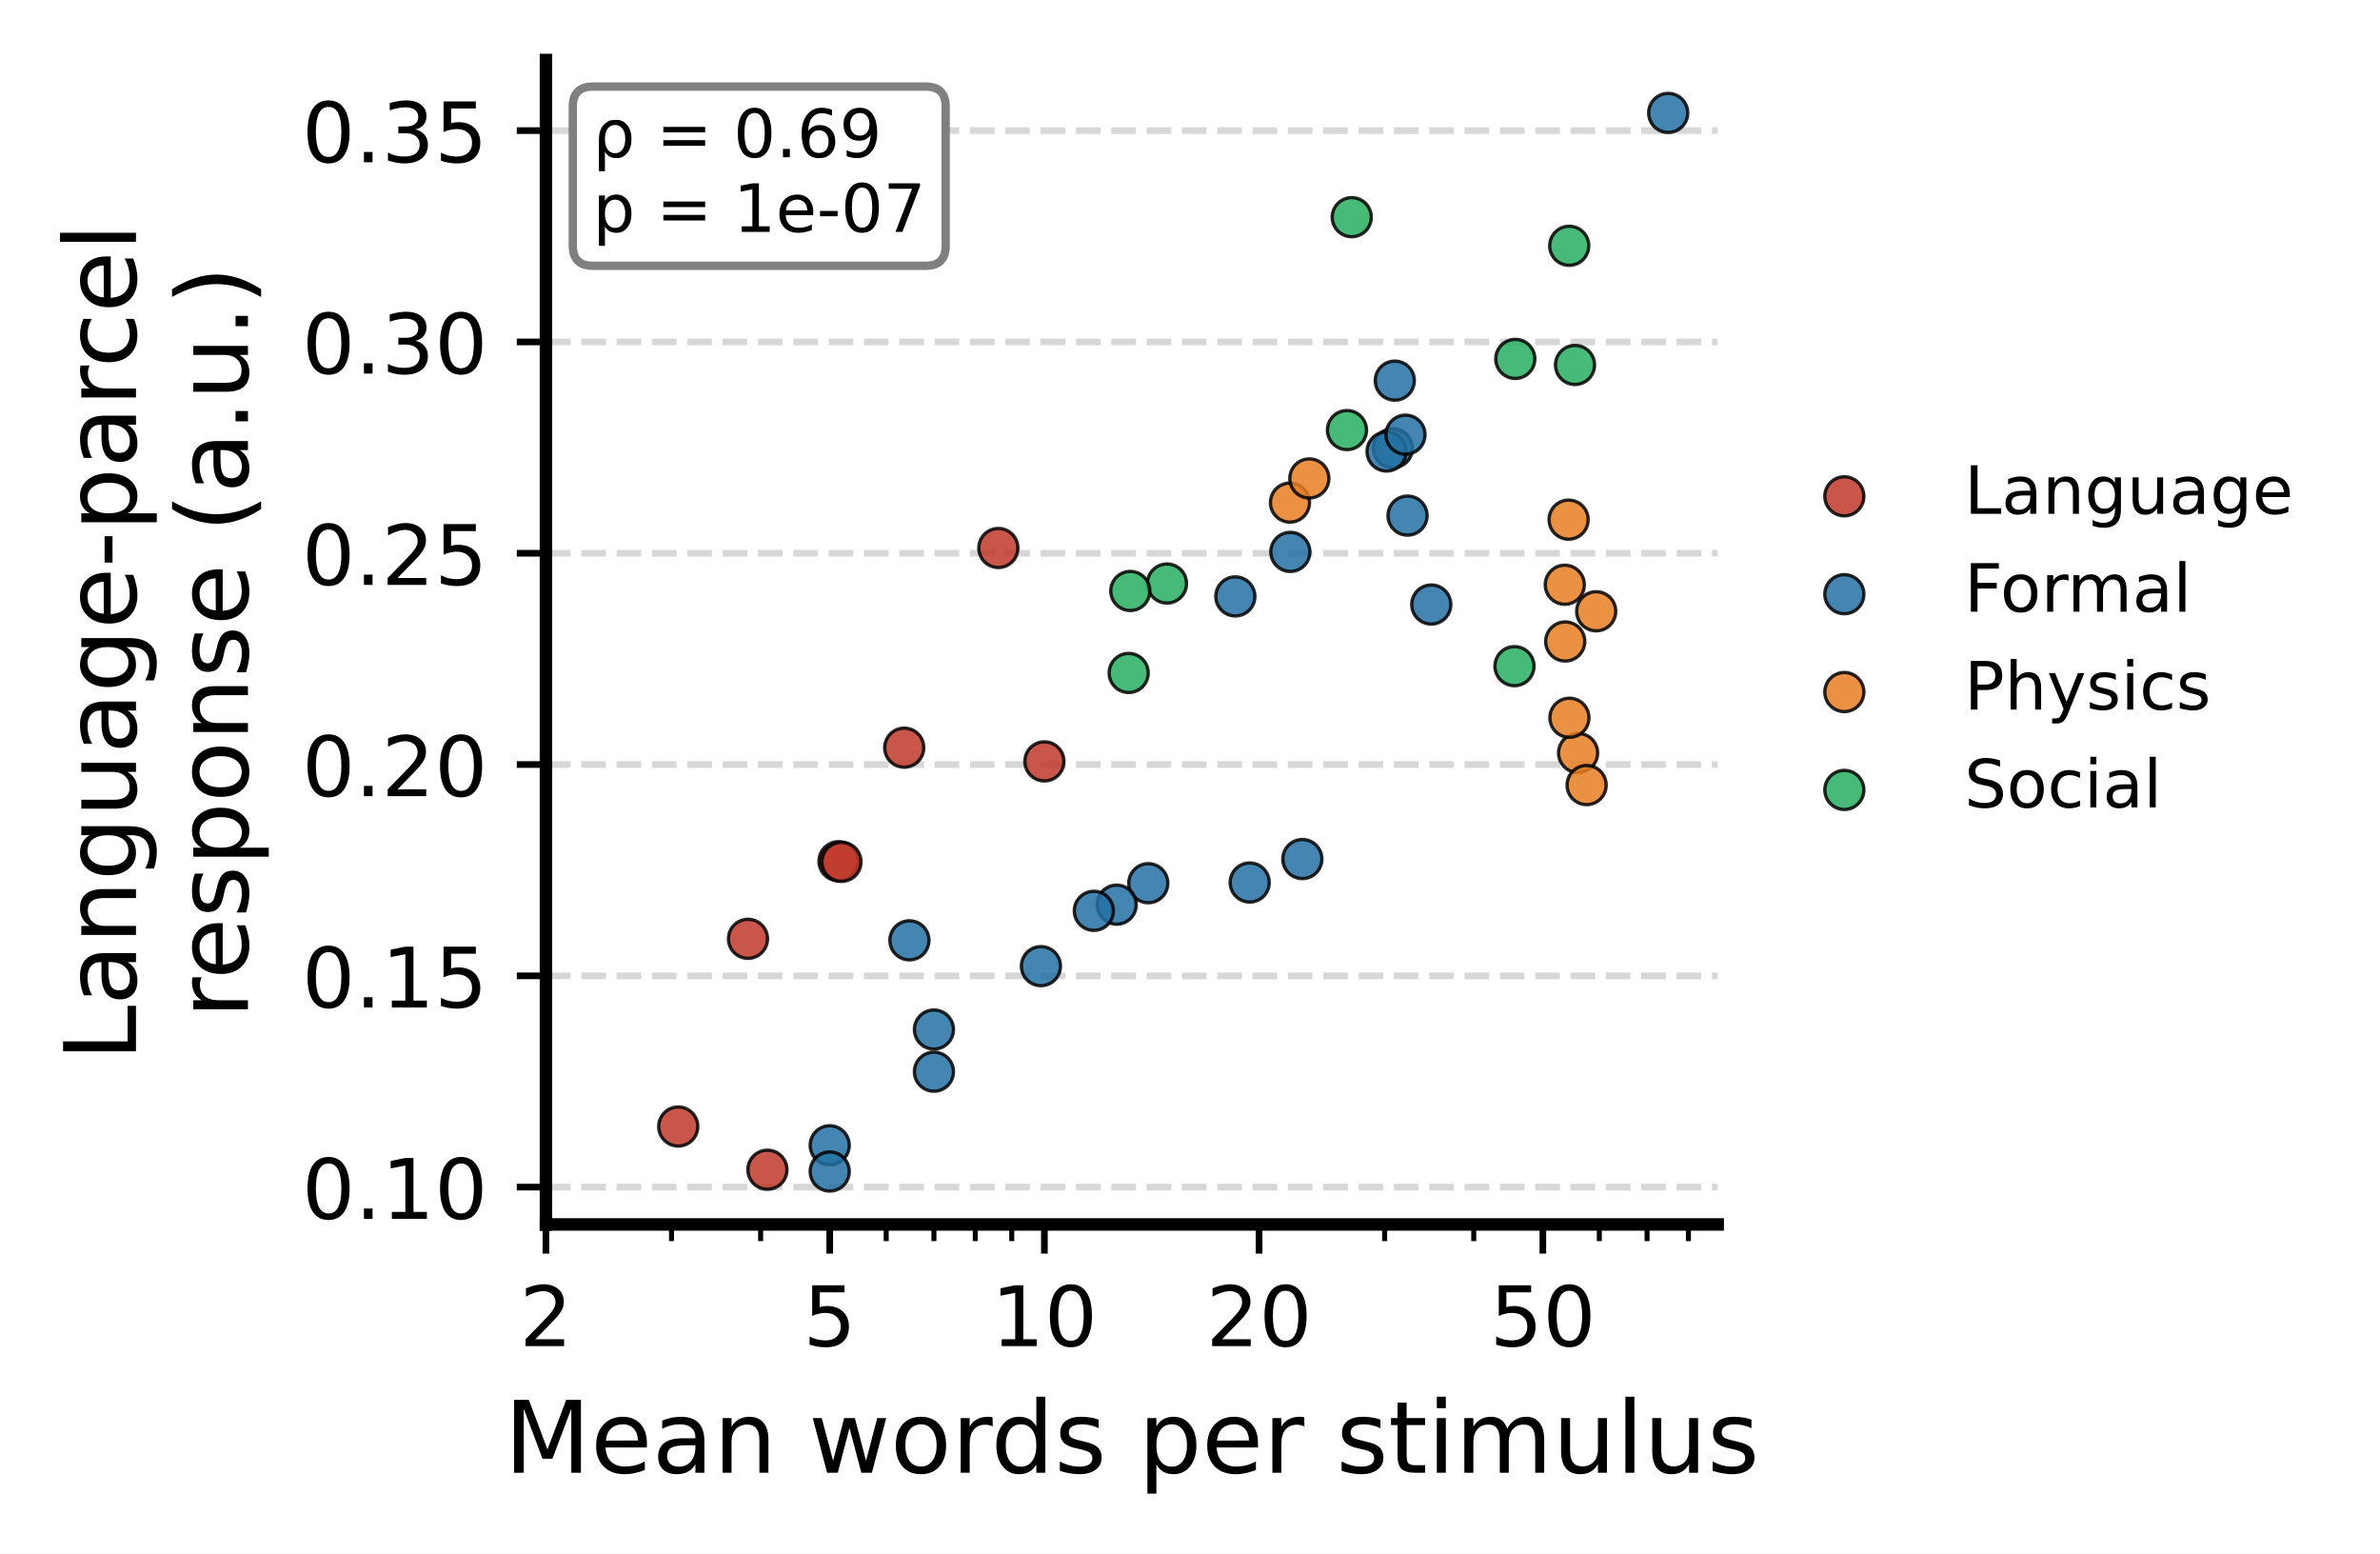
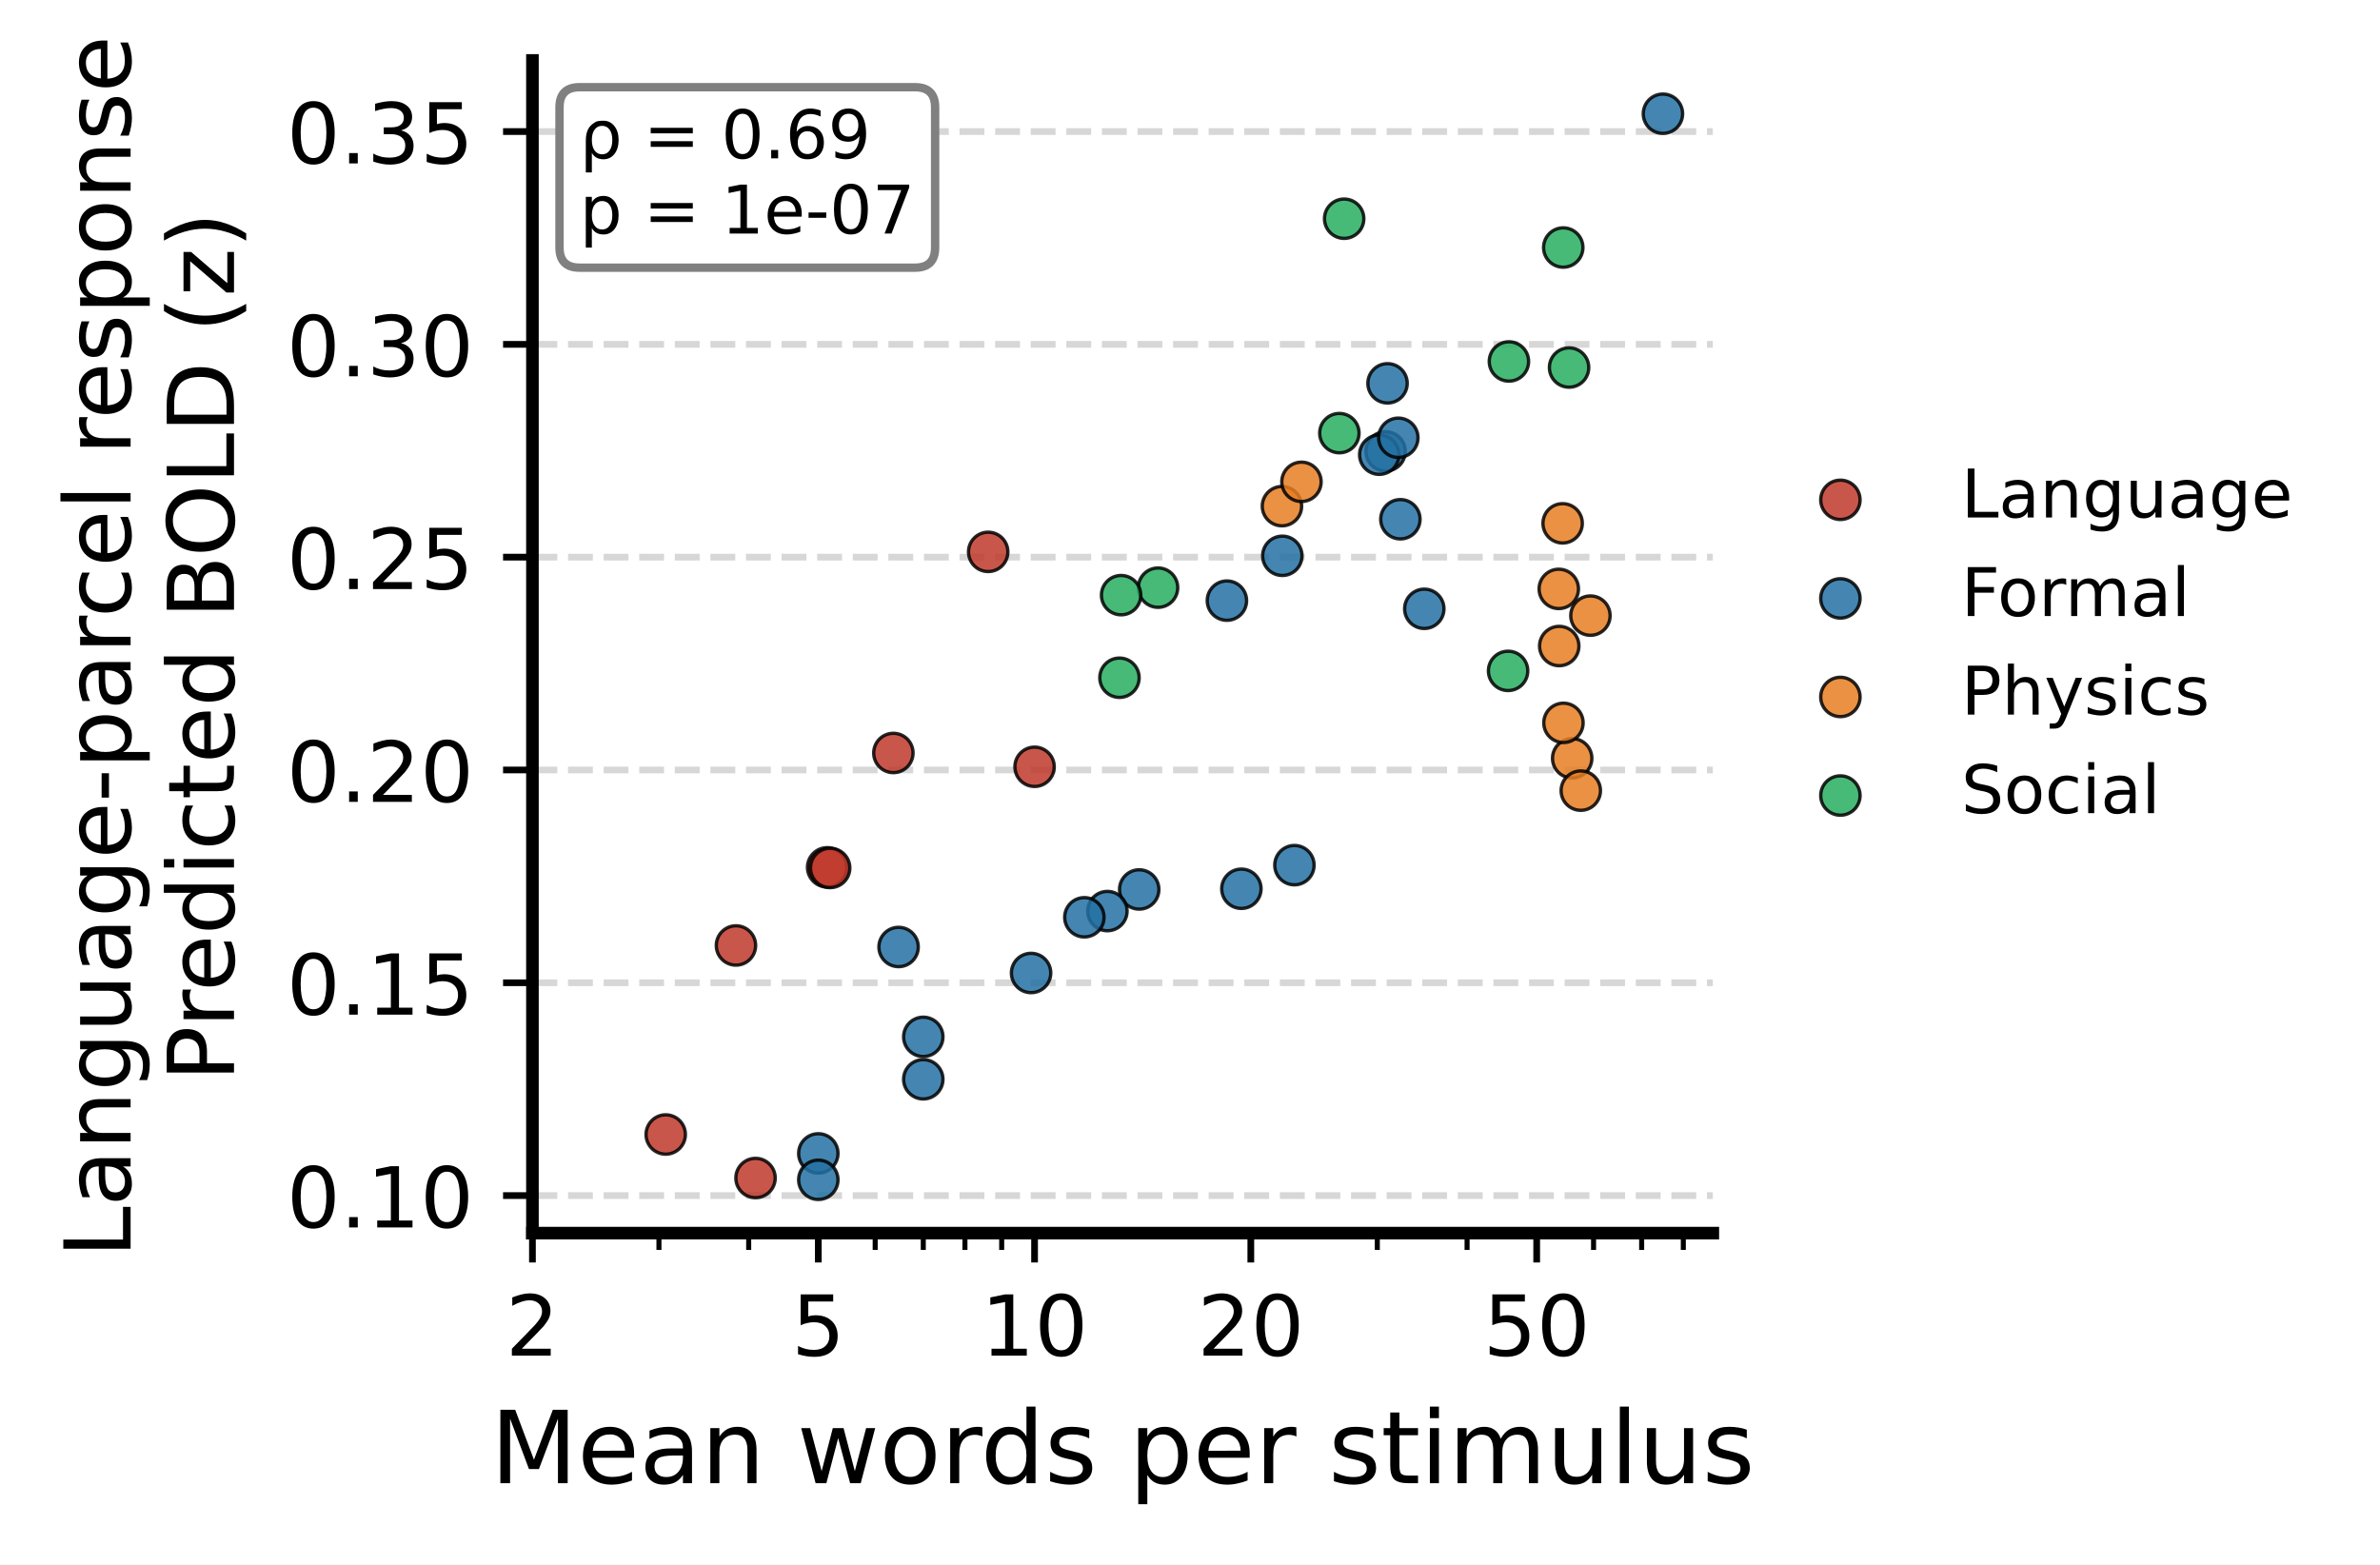
- <svg xmlns="http://www.w3.org/2000/svg" xmlns:xlink="http://www.w3.org/1999/xlink" width="285.615pt" height="186.401pt" viewBox="0 0 285.615 186.401" version="1.1">
+ <svg xmlns="http://www.w3.org/2000/svg" xmlns:xlink="http://www.w3.org/1999/xlink" width="283.528pt" height="186.401pt" viewBox="0 0 283.528 186.401" version="1.1">
  <defs>
    <style type="text/css">*{stroke-linejoin: round; stroke-linecap: butt}</style>
  </defs>
  <g id="figure_1">
    <g id="patch_1">
-       <path d="M 0 186.401  L 285.615 186.401  L 285.615 -0  L 0 -0  z " style="fill: #ffffff" />
+       <path d="M 0 186.401  L 283.528 186.401  L 283.528 -0  L 0 -0  z " style="fill: #ffffff" />
    </g>
    <g id="axes_1">
      <g id="patch_2">
-         <path d="M 65.517 146.909  L 206.133 146.909  L 206.133 7.2  L 65.517 7.2  z " style="fill: #ffffff" />
+         <path d="M 63.429 146.909  L 204.045 146.909  L 204.045 7.2  L 63.429 7.2  z " style="fill: #ffffff" />
      </g>
      <g id="matplotlib.axis_1">
        <g id="xtick_1">
          <g id="line2d_1">
            <defs>
-               <path id="m43abdd63b9" d="M 0 0  L 0 3.5  " style="stroke: #000000; stroke-width: 0.8" />
+               <path id="m06fb8df96e" d="M 0 0  L 0 3.5  " style="stroke: #000000; stroke-width: 0.8" />
            </defs>
            <g>
-               <use xlink:href="#m43abdd63b9" x="65.517" y="146.909" style="stroke: #000000; stroke-width: 0.8" />
+               <use xlink:href="#m06fb8df96e" x="63.429" y="146.909" style="stroke: #000000; stroke-width: 0.8" />
            </g>
          </g>
          <g id="text_1">
-             <text style="font-size: 10px; font-family: 'DejaVu Sans'; text-anchor: middle" x="65.517" y="161.507" transform="rotate(-0 65.51675 161.5072)">2</text>
+             <text style="font-size: 10px; font-family: 'DejaVu Sans'; text-anchor: middle" x="63.429" y="161.507" transform="rotate(-0 63.42916 161.5072)">2</text>
          </g>
        </g>
        <g id="xtick_2">
          <g id="line2d_2">
            <g>
-               <use xlink:href="#m43abdd63b9" x="99.572" y="146.909" style="stroke: #000000; stroke-width: 0.8" />
+               <use xlink:href="#m06fb8df96e" x="97.485" y="146.909" style="stroke: #000000; stroke-width: 0.8" />
            </g>
          </g>
          <g id="text_2">
-             <text style="font-size: 10px; font-family: 'DejaVu Sans'; text-anchor: middle" x="99.572" y="161.507" transform="rotate(-0 99.57226 161.5072)">5</text>
+             <text style="font-size: 10px; font-family: 'DejaVu Sans'; text-anchor: middle" x="97.485" y="161.507" transform="rotate(-0 97.48467 161.5072)">5</text>
          </g>
        </g>
        <g id="xtick_3">
          <g id="line2d_3">
            <g>
-               <use xlink:href="#m43abdd63b9" x="125.334" y="146.909" style="stroke: #000000; stroke-width: 0.8" />
+               <use xlink:href="#m06fb8df96e" x="123.247" y="146.909" style="stroke: #000000; stroke-width: 0.8" />
            </g>
          </g>
          <g id="text_3">
-             <text style="font-size: 10px; font-family: 'DejaVu Sans'; text-anchor: middle" x="125.334" y="161.507" transform="rotate(-0 125.3343 161.5072)">10</text>
+             <text style="font-size: 10px; font-family: 'DejaVu Sans'; text-anchor: middle" x="123.247" y="161.507" transform="rotate(-0 123.2467 161.5072)">10</text>
          </g>
        </g>
        <g id="xtick_4">
          <g id="line2d_4">
            <g>
-               <use xlink:href="#m43abdd63b9" x="151.096" y="146.909" style="stroke: #000000; stroke-width: 0.8" />
+               <use xlink:href="#m06fb8df96e" x="149.009" y="146.909" style="stroke: #000000; stroke-width: 0.8" />
            </g>
          </g>
          <g id="text_4">
-             <text style="font-size: 10px; font-family: 'DejaVu Sans'; text-anchor: middle" x="151.096" y="161.507" transform="rotate(-0 151.0963 161.5072)">20</text>
+             <text style="font-size: 10px; font-family: 'DejaVu Sans'; text-anchor: middle" x="149.009" y="161.507" transform="rotate(-0 149.0087 161.5072)">20</text>
          </g>
        </g>
        <g id="xtick_5">
          <g id="line2d_5">
            <g>
-               <use xlink:href="#m43abdd63b9" x="185.152" y="146.909" style="stroke: #000000; stroke-width: 0.8" />
+               <use xlink:href="#m06fb8df96e" x="183.064" y="146.909" style="stroke: #000000; stroke-width: 0.8" />
            </g>
          </g>
          <g id="text_5">
-             <text style="font-size: 10px; font-family: 'DejaVu Sans'; text-anchor: middle" x="185.152" y="161.507" transform="rotate(-0 185.1518 161.5072)">50</text>
+             <text style="font-size: 10px; font-family: 'DejaVu Sans'; text-anchor: middle" x="183.064" y="161.507" transform="rotate(-0 183.0642 161.5072)">50</text>
          </g>
        </g>
        <g id="xtick_6">
          <g id="line2d_6">
            <defs>
-               <path id="m12e791566c" d="M 0 0  L 0 2  " style="stroke: #000000; stroke-width: 0.6" />
+               <path id="mc64471115c" d="M 0 0  L 0 2  " style="stroke: #000000; stroke-width: 0.6" />
            </defs>
            <g>
-               <use xlink:href="#m12e791566c" x="80.587" y="146.909" style="stroke: #000000; stroke-width: 0.6" />
+               <use xlink:href="#mc64471115c" x="78.499" y="146.909" style="stroke: #000000; stroke-width: 0.6" />
            </g>
          </g>
        </g>
        <g id="xtick_7">
          <g id="line2d_7">
            <g>
-               <use xlink:href="#m12e791566c" x="91.279" y="146.909" style="stroke: #000000; stroke-width: 0.6" />
+               <use xlink:href="#mc64471115c" x="89.191" y="146.909" style="stroke: #000000; stroke-width: 0.6" />
            </g>
          </g>
        </g>
        <g id="xtick_8">
          <g id="line2d_8">
            <g>
-               <use xlink:href="#m12e791566c" x="106.349" y="146.909" style="stroke: #000000; stroke-width: 0.6" />
+               <use xlink:href="#mc64471115c" x="104.261" y="146.909" style="stroke: #000000; stroke-width: 0.6" />
            </g>
          </g>
        </g>
        <g id="xtick_9">
          <g id="line2d_9">
            <g>
-               <use xlink:href="#m12e791566c" x="112.078" y="146.909" style="stroke: #000000; stroke-width: 0.6" />
+               <use xlink:href="#mc64471115c" x="109.99" y="146.909" style="stroke: #000000; stroke-width: 0.6" />
            </g>
          </g>
        </g>
        <g id="xtick_10">
          <g id="line2d_10">
            <g>
-               <use xlink:href="#m12e791566c" x="117.041" y="146.909" style="stroke: #000000; stroke-width: 0.6" />
+               <use xlink:href="#mc64471115c" x="114.953" y="146.909" style="stroke: #000000; stroke-width: 0.6" />
            </g>
          </g>
        </g>
        <g id="xtick_11">
          <g id="line2d_11">
            <g>
-               <use xlink:href="#m12e791566c" x="121.418" y="146.909" style="stroke: #000000; stroke-width: 0.6" />
+               <use xlink:href="#mc64471115c" x="119.331" y="146.909" style="stroke: #000000; stroke-width: 0.6" />
            </g>
          </g>
        </g>
        <g id="xtick_12">
          <g id="line2d_12">
            <g>
-               <use xlink:href="#m12e791566c" x="166.166" y="146.909" style="stroke: #000000; stroke-width: 0.6" />
+               <use xlink:href="#mc64471115c" x="164.078" y="146.909" style="stroke: #000000; stroke-width: 0.6" />
            </g>
          </g>
        </g>
        <g id="xtick_13">
          <g id="line2d_13">
            <g>
-               <use xlink:href="#m12e791566c" x="176.858" y="146.909" style="stroke: #000000; stroke-width: 0.6" />
+               <use xlink:href="#mc64471115c" x="174.771" y="146.909" style="stroke: #000000; stroke-width: 0.6" />
            </g>
          </g>
        </g>
        <g id="xtick_14">
          <g id="line2d_14">
            <g>
-               <use xlink:href="#m12e791566c" x="191.928" y="146.909" style="stroke: #000000; stroke-width: 0.6" />
+               <use xlink:href="#mc64471115c" x="189.84" y="146.909" style="stroke: #000000; stroke-width: 0.6" />
            </g>
          </g>
        </g>
        <g id="xtick_15">
          <g id="line2d_15">
            <g>
-               <use xlink:href="#m12e791566c" x="197.657" y="146.909" style="stroke: #000000; stroke-width: 0.6" />
+               <use xlink:href="#mc64471115c" x="195.57" y="146.909" style="stroke: #000000; stroke-width: 0.6" />
            </g>
          </g>
        </g>
        <g id="xtick_16">
          <g id="line2d_16">
            <g>
-               <use xlink:href="#m12e791566c" x="202.62" y="146.909" style="stroke: #000000; stroke-width: 0.6" />
+               <use xlink:href="#mc64471115c" x="200.533" y="146.909" style="stroke: #000000; stroke-width: 0.6" />
            </g>
          </g>
        </g>
        <g id="text_6">
-           <text style="font-size: 12px; font-family: 'DejaVu Sans'; text-anchor: middle" x="135.825" y="176.705" transform="rotate(-0 135.8247 176.705)">Mean words per stimulus</text>
+           <text style="font-size: 12px; font-family: 'DejaVu Sans'; text-anchor: middle" x="133.737" y="176.705" transform="rotate(-0 133.7372 176.705)">Mean words per stimulus</text>
        </g>
      </g>
      <g id="matplotlib.axis_2">
        <g id="ytick_1">
          <g id="line2d_17">
-             <path d="M 65.517 142.434  L 206.133 142.434  " clip-path="url(#p0abb76763d)" style="fill: none; stroke-dasharray: 2.96,1.28; stroke-dashoffset: 0; stroke: #b0b0b0; stroke-opacity: 0.5; stroke-width: 0.8" />
+             <path d="M 63.429 142.434  L 204.045 142.434  " clip-path="url(#p98d14d877c)" style="fill: none; stroke-dasharray: 2.96,1.28; stroke-dashoffset: 0; stroke: #b0b0b0; stroke-opacity: 0.5; stroke-width: 0.8" />
          </g>
          <g id="line2d_18">
            <defs>
-               <path id="m733b899b39" d="M 0 0  L -3.5 0  " style="stroke: #000000; stroke-width: 0.8" />
+               <path id="mbb33ba8b57" d="M 0 0  L -3.5 0  " style="stroke: #000000; stroke-width: 0.8" />
            </defs>
            <g>
-               <use xlink:href="#m733b899b39" x="65.517" y="142.434" style="stroke: #000000; stroke-width: 0.8" />
+               <use xlink:href="#mbb33ba8b57" x="63.429" y="142.434" style="stroke: #000000; stroke-width: 0.8" />
            </g>
          </g>
          <g id="text_7">
-             <text style="font-size: 10px; font-family: 'DejaVu Sans'; text-anchor: end" x="58.517" y="146.234" transform="rotate(-0 58.51675 146.2337)">0.10</text>
+             <text style="font-size: 10px; font-family: 'DejaVu Sans'; text-anchor: end" x="56.429" y="146.234" transform="rotate(-0 56.42916 146.2337)">0.10</text>
          </g>
        </g>
        <g id="ytick_2">
          <g id="line2d_19">
-             <path d="M 65.517 117.082  L 206.133 117.082  " clip-path="url(#p0abb76763d)" style="fill: none; stroke-dasharray: 2.96,1.28; stroke-dashoffset: 0; stroke: #b0b0b0; stroke-opacity: 0.5; stroke-width: 0.8" />
+             <path d="M 63.429 117.082  L 204.045 117.082  " clip-path="url(#p98d14d877c)" style="fill: none; stroke-dasharray: 2.96,1.28; stroke-dashoffset: 0; stroke: #b0b0b0; stroke-opacity: 0.5; stroke-width: 0.8" />
          </g>
          <g id="line2d_20">
            <g>
-               <use xlink:href="#m733b899b39" x="65.517" y="117.082" style="stroke: #000000; stroke-width: 0.8" />
+               <use xlink:href="#mbb33ba8b57" x="63.429" y="117.082" style="stroke: #000000; stroke-width: 0.8" />
            </g>
          </g>
          <g id="text_8">
-             <text style="font-size: 10px; font-family: 'DejaVu Sans'; text-anchor: end" x="58.517" y="120.881" transform="rotate(-0 58.51675 120.8812)">0.15</text>
+             <text style="font-size: 10px; font-family: 'DejaVu Sans'; text-anchor: end" x="56.429" y="120.881" transform="rotate(-0 56.42916 120.8812)">0.15</text>
          </g>
        </g>
        <g id="ytick_3">
          <g id="line2d_21">
-             <path d="M 65.517 91.73  L 206.133 91.73  " clip-path="url(#p0abb76763d)" style="fill: none; stroke-dasharray: 2.96,1.28; stroke-dashoffset: 0; stroke: #b0b0b0; stroke-opacity: 0.5; stroke-width: 0.8" />
+             <path d="M 63.429 91.73  L 204.045 91.73  " clip-path="url(#p98d14d877c)" style="fill: none; stroke-dasharray: 2.96,1.28; stroke-dashoffset: 0; stroke: #b0b0b0; stroke-opacity: 0.5; stroke-width: 0.8" />
          </g>
          <g id="line2d_22">
            <g>
-               <use xlink:href="#m733b899b39" x="65.517" y="91.73" style="stroke: #000000; stroke-width: 0.8" />
+               <use xlink:href="#mbb33ba8b57" x="63.429" y="91.73" style="stroke: #000000; stroke-width: 0.8" />
            </g>
          </g>
          <g id="text_9">
-             <text style="font-size: 10px; font-family: 'DejaVu Sans'; text-anchor: end" x="58.517" y="95.529" transform="rotate(-0 58.51675 95.52876)">0.20</text>
+             <text style="font-size: 10px; font-family: 'DejaVu Sans'; text-anchor: end" x="56.429" y="95.529" transform="rotate(-0 56.42916 95.52876)">0.20</text>
          </g>
        </g>
        <g id="ytick_4">
          <g id="line2d_23">
-             <path d="M 65.517 66.377  L 206.133 66.377  " clip-path="url(#p0abb76763d)" style="fill: none; stroke-dasharray: 2.96,1.28; stroke-dashoffset: 0; stroke: #b0b0b0; stroke-opacity: 0.5; stroke-width: 0.8" />
+             <path d="M 63.429 66.377  L 204.045 66.377  " clip-path="url(#p98d14d877c)" style="fill: none; stroke-dasharray: 2.96,1.28; stroke-dashoffset: 0; stroke: #b0b0b0; stroke-opacity: 0.5; stroke-width: 0.8" />
          </g>
          <g id="line2d_24">
            <g>
-               <use xlink:href="#m733b899b39" x="65.517" y="66.377" style="stroke: #000000; stroke-width: 0.8" />
+               <use xlink:href="#mbb33ba8b57" x="63.429" y="66.377" style="stroke: #000000; stroke-width: 0.8" />
            </g>
          </g>
          <g id="text_10">
-             <text style="font-size: 10px; font-family: 'DejaVu Sans'; text-anchor: end" x="58.517" y="70.176" transform="rotate(-0 58.51675 70.17629)">0.25</text>
+             <text style="font-size: 10px; font-family: 'DejaVu Sans'; text-anchor: end" x="56.429" y="70.176" transform="rotate(-0 56.42916 70.17629)">0.25</text>
          </g>
        </g>
        <g id="ytick_5">
          <g id="line2d_25">
-             <path d="M 65.517 41.025  L 206.133 41.025  " clip-path="url(#p0abb76763d)" style="fill: none; stroke-dasharray: 2.96,1.28; stroke-dashoffset: 0; stroke: #b0b0b0; stroke-opacity: 0.5; stroke-width: 0.8" />
+             <path d="M 63.429 41.025  L 204.045 41.025  " clip-path="url(#p98d14d877c)" style="fill: none; stroke-dasharray: 2.96,1.28; stroke-dashoffset: 0; stroke: #b0b0b0; stroke-opacity: 0.5; stroke-width: 0.8" />
          </g>
          <g id="line2d_26">
            <g>
-               <use xlink:href="#m733b899b39" x="65.517" y="41.025" style="stroke: #000000; stroke-width: 0.8" />
+               <use xlink:href="#mbb33ba8b57" x="63.429" y="41.025" style="stroke: #000000; stroke-width: 0.8" />
            </g>
          </g>
          <g id="text_11">
-             <text style="font-size: 10px; font-family: 'DejaVu Sans'; text-anchor: end" x="58.517" y="44.824" transform="rotate(-0 58.51675 44.82383)">0.30</text>
+             <text style="font-size: 10px; font-family: 'DejaVu Sans'; text-anchor: end" x="56.429" y="44.824" transform="rotate(-0 56.42916 44.82383)">0.30</text>
          </g>
        </g>
        <g id="ytick_6">
          <g id="line2d_27">
-             <path d="M 65.517 15.672  L 206.133 15.672  " clip-path="url(#p0abb76763d)" style="fill: none; stroke-dasharray: 2.96,1.28; stroke-dashoffset: 0; stroke: #b0b0b0; stroke-opacity: 0.5; stroke-width: 0.8" />
+             <path d="M 63.429 15.672  L 204.045 15.672  " clip-path="url(#p98d14d877c)" style="fill: none; stroke-dasharray: 2.96,1.28; stroke-dashoffset: 0; stroke: #b0b0b0; stroke-opacity: 0.5; stroke-width: 0.8" />
          </g>
          <g id="line2d_28">
            <g>
-               <use xlink:href="#m733b899b39" x="65.517" y="15.672" style="stroke: #000000; stroke-width: 0.8" />
+               <use xlink:href="#mbb33ba8b57" x="63.429" y="15.672" style="stroke: #000000; stroke-width: 0.8" />
            </g>
          </g>
          <g id="text_12">
-             <text style="font-size: 10px; font-family: 'DejaVu Sans'; text-anchor: end" x="58.517" y="19.471" transform="rotate(-0 58.51675 19.47137)">0.35</text>
+             <text style="font-size: 10px; font-family: 'DejaVu Sans'; text-anchor: end" x="56.429" y="19.471" transform="rotate(-0 56.42916 19.47137)">0.35</text>
          </g>
        </g>
        <g id="text_13">
-           <text style="font-size: 12px; font-family: 'DejaVu Sans'" transform="translate(16.31812 127.3063) rotate(-90)">Language-parcel</text>
-           <text style="font-size: 12px; font-family: 'DejaVu Sans'" transform="translate(29.7555 122.1856) rotate(-90)">response (a.u.)</text>
+           <text style="font-size: 11px; font-family: 'DejaVu Sans'" transform="translate(15.55828 149.8452) rotate(-90)">Language-parcel response</text>
+           <text style="font-size: 11px; font-family: 'DejaVu Sans'" transform="translate(27.87588 128.8524) rotate(-90)">Predicted BOLD (z)</text>
        </g>
      </g>
      <g id="patch_3">
-         <path d="M 65.517 146.909  L 65.517 7.2  " style="fill: none; stroke: #000000; stroke-width: 1.5; stroke-linejoin: miter; stroke-linecap: square" />
+         <path d="M 63.429 146.909  L 63.429 7.2  " style="fill: none; stroke: #000000; stroke-width: 1.5; stroke-linejoin: miter; stroke-linecap: square" />
      </g>
      <g id="patch_4">
-         <path d="M 65.517 146.909  L 206.133 146.909  " style="fill: none; stroke: #000000; stroke-width: 1.5; stroke-linejoin: miter; stroke-linecap: square" />
+         <path d="M 63.429 146.909  L 204.045 146.909  " style="fill: none; stroke: #000000; stroke-width: 1.5; stroke-linejoin: miter; stroke-linecap: square" />
      </g>
      <g id="PathCollection_1">
        <defs>
-           <path id="mee4f496ac4" d="M 0 2.345  C 0.622 2.345 1.219 2.098 1.658 1.658  C 2.098 1.219 2.345 0.622 2.345 0  C 2.345 -0.622 2.098 -1.219 1.658 -1.658  C 1.219 -2.098 0.622 -2.345 0 -2.345  C -0.622 -2.345 -1.219 -2.098 -1.658 -1.658  C -2.098 -1.219 -2.345 -0.622 -2.345 0  C -2.345 0.622 -2.098 1.219 -1.658 1.658  C -1.219 2.098 -0.622 2.345 0 2.345  z " style="stroke: #000000; stroke-opacity: 0.85; stroke-width: 0.4" />
+           <path id="m9fdd573a8e" d="M 0 2.345  C 0.622 2.345 1.219 2.098 1.658 1.658  C 2.098 1.219 2.345 0.622 2.345 0  C 2.345 -0.622 2.098 -1.219 1.658 -1.658  C 1.219 -2.098 0.622 -2.345 0 -2.345  C -0.622 -2.345 -1.219 -2.098 -1.658 -1.658  C -2.098 -1.219 -2.345 -0.622 -2.345 0  C -2.345 0.622 -2.098 1.219 -1.658 1.658  C -1.219 2.098 -0.622 2.345 0 2.345  z " style="stroke: #000000; stroke-opacity: 0.85; stroke-width: 0.4" />
        </defs>
-         <g clip-path="url(#p0abb76763d)">
-           <use xlink:href="#mee4f496ac4" x="89.763" y="112.639" style="fill: #c0392b; fill-opacity: 0.85; stroke: #000000; stroke-opacity: 0.85; stroke-width: 0.4" />
-           <use xlink:href="#mee4f496ac4" x="100.626" y="103.331" style="fill: #c0392b; fill-opacity: 0.85; stroke: #000000; stroke-opacity: 0.85; stroke-width: 0.4" />
-           <use xlink:href="#mee4f496ac4" x="100.984" y="103.405" style="fill: #c0392b; fill-opacity: 0.85; stroke: #000000; stroke-opacity: 0.85; stroke-width: 0.4" />
-           <use xlink:href="#mee4f496ac4" x="108.514" y="89.706" style="fill: #c0392b; fill-opacity: 0.85; stroke: #000000; stroke-opacity: 0.85; stroke-width: 0.4" />
-           <use xlink:href="#mee4f496ac4" x="81.394" y="135.159" style="fill: #c0392b; fill-opacity: 0.85; stroke: #000000; stroke-opacity: 0.85; stroke-width: 0.4" />
-           <use xlink:href="#mee4f496ac4" x="119.808" y="65.748" style="fill: #c0392b; fill-opacity: 0.85; stroke: #000000; stroke-opacity: 0.85; stroke-width: 0.4" />
-           <use xlink:href="#mee4f496ac4" x="92.095" y="140.344" style="fill: #c0392b; fill-opacity: 0.85; stroke: #000000; stroke-opacity: 0.85; stroke-width: 0.4" />
-           <use xlink:href="#mee4f496ac4" x="125.334" y="91.352" style="fill: #c0392b; fill-opacity: 0.85; stroke: #000000; stroke-opacity: 0.85; stroke-width: 0.4" />
+         <g clip-path="url(#p98d14d877c)">
+           <use xlink:href="#m9fdd573a8e" x="87.675" y="112.639" style="fill: #c0392b; fill-opacity: 0.85; stroke: #000000; stroke-opacity: 0.85; stroke-width: 0.4" />
+           <use xlink:href="#m9fdd573a8e" x="98.538" y="103.331" style="fill: #c0392b; fill-opacity: 0.85; stroke: #000000; stroke-opacity: 0.85; stroke-width: 0.4" />
+           <use xlink:href="#m9fdd573a8e" x="98.897" y="103.405" style="fill: #c0392b; fill-opacity: 0.85; stroke: #000000; stroke-opacity: 0.85; stroke-width: 0.4" />
+           <use xlink:href="#m9fdd573a8e" x="106.427" y="89.706" style="fill: #c0392b; fill-opacity: 0.85; stroke: #000000; stroke-opacity: 0.85; stroke-width: 0.4" />
+           <use xlink:href="#m9fdd573a8e" x="79.306" y="135.159" style="fill: #c0392b; fill-opacity: 0.85; stroke: #000000; stroke-opacity: 0.85; stroke-width: 0.4" />
+           <use xlink:href="#m9fdd573a8e" x="117.721" y="65.748" style="fill: #c0392b; fill-opacity: 0.85; stroke: #000000; stroke-opacity: 0.85; stroke-width: 0.4" />
+           <use xlink:href="#m9fdd573a8e" x="90.007" y="140.344" style="fill: #c0392b; fill-opacity: 0.85; stroke: #000000; stroke-opacity: 0.85; stroke-width: 0.4" />
+           <use xlink:href="#m9fdd573a8e" x="123.247" y="91.352" style="fill: #c0392b; fill-opacity: 0.85; stroke: #000000; stroke-opacity: 0.85; stroke-width: 0.4" />
        </g>
      </g>
      <g id="PathCollection_2">
        <defs>
-           <path id="m272abcd675" d="M 0 2.345  C 0.622 2.345 1.219 2.098 1.658 1.658  C 2.098 1.219 2.345 0.622 2.345 0  C 2.345 -0.622 2.098 -1.219 1.658 -1.658  C 1.219 -2.098 0.622 -2.345 0 -2.345  C -0.622 -2.345 -1.219 -2.098 -1.658 -1.658  C -2.098 -1.219 -2.345 -0.622 -2.345 0  C -2.345 0.622 -2.098 1.219 -1.658 1.658  C -1.219 2.098 -0.622 2.345 0 2.345  z " style="stroke: #000000; stroke-opacity: 0.85; stroke-width: 0.4" />
+           <path id="m4d72c34356" d="M 0 2.345  C 0.622 2.345 1.219 2.098 1.658 1.658  C 2.098 1.219 2.345 0.622 2.345 0  C 2.345 -0.622 2.098 -1.219 1.658 -1.658  C 1.219 -2.098 0.622 -2.345 0 -2.345  C -0.622 -2.345 -1.219 -2.098 -1.658 -1.658  C -2.098 -1.219 -2.345 -0.622 -2.345 0  C -2.345 0.622 -2.098 1.219 -1.658 1.658  C -1.219 2.098 -0.622 2.345 0 2.345  z " style="stroke: #000000; stroke-opacity: 0.85; stroke-width: 0.4" />
        </defs>
-         <g clip-path="url(#p0abb76763d)">
-           <use xlink:href="#m272abcd675" x="148.249" y="71.557" style="fill: #2471a3; fill-opacity: 0.85; stroke: #000000; stroke-opacity: 0.85; stroke-width: 0.4" />
-           <use xlink:href="#m272abcd675" x="156.291" y="103.07" style="fill: #2471a3; fill-opacity: 0.85; stroke: #000000; stroke-opacity: 0.85; stroke-width: 0.4" />
-           <use xlink:href="#m272abcd675" x="171.762" y="72.531" style="fill: #2471a3; fill-opacity: 0.85; stroke: #000000; stroke-opacity: 0.85; stroke-width: 0.4" />
-           <use xlink:href="#m272abcd675" x="154.849" y="66.216" style="fill: #2471a3; fill-opacity: 0.85; stroke: #000000; stroke-opacity: 0.85; stroke-width: 0.4" />
-           <use xlink:href="#m272abcd675" x="109.136" y="112.821" style="fill: #2471a3; fill-opacity: 0.85; stroke: #000000; stroke-opacity: 0.85; stroke-width: 0.4" />
-           <use xlink:href="#m272abcd675" x="137.801" y="105.967" style="fill: #2471a3; fill-opacity: 0.85; stroke: #000000; stroke-opacity: 0.85; stroke-width: 0.4" />
-           <use xlink:href="#m272abcd675" x="99.572" y="137.411" style="fill: #2471a3; fill-opacity: 0.85; stroke: #000000; stroke-opacity: 0.85; stroke-width: 0.4" />
-           <use xlink:href="#m272abcd675" x="149.973" y="105.884" style="fill: #2471a3; fill-opacity: 0.85; stroke: #000000; stroke-opacity: 0.85; stroke-width: 0.4" />
-           <use xlink:href="#m272abcd675" x="112.078" y="123.526" style="fill: #2471a3; fill-opacity: 0.85; stroke: #000000; stroke-opacity: 0.85; stroke-width: 0.4" />
-           <use xlink:href="#m272abcd675" x="124.919" y="115.919" style="fill: #2471a3; fill-opacity: 0.85; stroke: #000000; stroke-opacity: 0.85; stroke-width: 0.4" />
-           <use xlink:href="#m272abcd675" x="99.572" y="140.558" style="fill: #2471a3; fill-opacity: 0.85; stroke: #000000; stroke-opacity: 0.85; stroke-width: 0.4" />
-           <use xlink:href="#m272abcd675" x="134.011" y="108.542" style="fill: #2471a3; fill-opacity: 0.85; stroke: #000000; stroke-opacity: 0.85; stroke-width: 0.4" />
-           <use xlink:href="#m272abcd675" x="112.078" y="128.583" style="fill: #2471a3; fill-opacity: 0.85; stroke: #000000; stroke-opacity: 0.85; stroke-width: 0.4" />
-           <use xlink:href="#m272abcd675" x="131.266" y="109.281" style="fill: #2471a3; fill-opacity: 0.85; stroke: #000000; stroke-opacity: 0.85; stroke-width: 0.4" />
-           <use xlink:href="#m272abcd675" x="200.193" y="13.55" style="fill: #2471a3; fill-opacity: 0.85; stroke: #000000; stroke-opacity: 0.85; stroke-width: 0.4" />
-           <use xlink:href="#m272abcd675" x="167.385" y="45.669" style="fill: #2471a3; fill-opacity: 0.85; stroke: #000000; stroke-opacity: 0.85; stroke-width: 0.4" />
-           <use xlink:href="#m272abcd675" x="168.915" y="61.862" style="fill: #2471a3; fill-opacity: 0.85; stroke: #000000; stroke-opacity: 0.85; stroke-width: 0.4" />
-           <use xlink:href="#m272abcd675" x="167.155" y="53.775" style="fill: #2471a3; fill-opacity: 0.85; stroke: #000000; stroke-opacity: 0.85; stroke-width: 0.4" />
-           <use xlink:href="#m272abcd675" x="166.398" y="54.172" style="fill: #2471a3; fill-opacity: 0.85; stroke: #000000; stroke-opacity: 0.85; stroke-width: 0.4" />
-           <use xlink:href="#m272abcd675" x="168.668" y="52.153" style="fill: #2471a3; fill-opacity: 0.85; stroke: #000000; stroke-opacity: 0.85; stroke-width: 0.4" />
+         <g clip-path="url(#p98d14d877c)">
+           <use xlink:href="#m4d72c34356" x="146.161" y="71.557" style="fill: #2471a3; fill-opacity: 0.85; stroke: #000000; stroke-opacity: 0.85; stroke-width: 0.4" />
+           <use xlink:href="#m4d72c34356" x="154.203" y="103.07" style="fill: #2471a3; fill-opacity: 0.85; stroke: #000000; stroke-opacity: 0.85; stroke-width: 0.4" />
+           <use xlink:href="#m4d72c34356" x="169.675" y="72.531" style="fill: #2471a3; fill-opacity: 0.85; stroke: #000000; stroke-opacity: 0.85; stroke-width: 0.4" />
+           <use xlink:href="#m4d72c34356" x="152.762" y="66.216" style="fill: #2471a3; fill-opacity: 0.85; stroke: #000000; stroke-opacity: 0.85; stroke-width: 0.4" />
+           <use xlink:href="#m4d72c34356" x="107.048" y="112.821" style="fill: #2471a3; fill-opacity: 0.85; stroke: #000000; stroke-opacity: 0.85; stroke-width: 0.4" />
+           <use xlink:href="#m4d72c34356" x="135.714" y="105.967" style="fill: #2471a3; fill-opacity: 0.85; stroke: #000000; stroke-opacity: 0.85; stroke-width: 0.4" />
+           <use xlink:href="#m4d72c34356" x="97.485" y="137.411" style="fill: #2471a3; fill-opacity: 0.85; stroke: #000000; stroke-opacity: 0.85; stroke-width: 0.4" />
+           <use xlink:href="#m4d72c34356" x="147.885" y="105.884" style="fill: #2471a3; fill-opacity: 0.85; stroke: #000000; stroke-opacity: 0.85; stroke-width: 0.4" />
+           <use xlink:href="#m4d72c34356" x="109.99" y="123.526" style="fill: #2471a3; fill-opacity: 0.85; stroke: #000000; stroke-opacity: 0.85; stroke-width: 0.4" />
+           <use xlink:href="#m4d72c34356" x="122.832" y="115.919" style="fill: #2471a3; fill-opacity: 0.85; stroke: #000000; stroke-opacity: 0.85; stroke-width: 0.4" />
+           <use xlink:href="#m4d72c34356" x="97.485" y="140.558" style="fill: #2471a3; fill-opacity: 0.85; stroke: #000000; stroke-opacity: 0.85; stroke-width: 0.4" />
+           <use xlink:href="#m4d72c34356" x="131.924" y="108.542" style="fill: #2471a3; fill-opacity: 0.85; stroke: #000000; stroke-opacity: 0.85; stroke-width: 0.4" />
+           <use xlink:href="#m4d72c34356" x="109.99" y="128.583" style="fill: #2471a3; fill-opacity: 0.85; stroke: #000000; stroke-opacity: 0.85; stroke-width: 0.4" />
+           <use xlink:href="#m4d72c34356" x="129.178" y="109.281" style="fill: #2471a3; fill-opacity: 0.85; stroke: #000000; stroke-opacity: 0.85; stroke-width: 0.4" />
+           <use xlink:href="#m4d72c34356" x="198.105" y="13.55" style="fill: #2471a3; fill-opacity: 0.85; stroke: #000000; stroke-opacity: 0.85; stroke-width: 0.4" />
+           <use xlink:href="#m4d72c34356" x="165.297" y="45.669" style="fill: #2471a3; fill-opacity: 0.85; stroke: #000000; stroke-opacity: 0.85; stroke-width: 0.4" />
+           <use xlink:href="#m4d72c34356" x="166.827" y="61.862" style="fill: #2471a3; fill-opacity: 0.85; stroke: #000000; stroke-opacity: 0.85; stroke-width: 0.4" />
+           <use xlink:href="#m4d72c34356" x="165.067" y="53.775" style="fill: #2471a3; fill-opacity: 0.85; stroke: #000000; stroke-opacity: 0.85; stroke-width: 0.4" />
+           <use xlink:href="#m4d72c34356" x="164.31" y="54.172" style="fill: #2471a3; fill-opacity: 0.85; stroke: #000000; stroke-opacity: 0.85; stroke-width: 0.4" />
+           <use xlink:href="#m4d72c34356" x="166.581" y="52.153" style="fill: #2471a3; fill-opacity: 0.85; stroke: #000000; stroke-opacity: 0.85; stroke-width: 0.4" />
        </g>
      </g>
      <g id="PathCollection_3">
        <defs>
-           <path id="mf701da1290" d="M 0 2.345  C 0.622 2.345 1.219 2.098 1.658 1.658  C 2.098 1.219 2.345 0.622 2.345 0  C 2.345 -0.622 2.098 -1.219 1.658 -1.658  C 1.219 -2.098 0.622 -2.345 0 -2.345  C -0.622 -2.345 -1.219 -2.098 -1.658 -1.658  C -2.098 -1.219 -2.345 -0.622 -2.345 0  C -2.345 0.622 -2.098 1.219 -1.658 1.658  C -1.219 2.098 -0.622 2.345 0 2.345  z " style="stroke: #000000; stroke-opacity: 0.85; stroke-width: 0.4" />
+           <path id="mb10b2dc728" d="M 0 2.345  C 0.622 2.345 1.219 2.098 1.658 1.658  C 2.098 1.219 2.345 0.622 2.345 0  C 2.345 -0.622 2.098 -1.219 1.658 -1.658  C 1.219 -2.098 0.622 -2.345 0 -2.345  C -0.622 -2.345 -1.219 -2.098 -1.658 -1.658  C -2.098 -1.219 -2.345 -0.622 -2.345 0  C -2.345 0.622 -2.098 1.219 -1.658 1.658  C -1.219 2.098 -0.622 2.345 0 2.345  z " style="stroke: #000000; stroke-opacity: 0.85; stroke-width: 0.4" />
        </defs>
-         <g clip-path="url(#p0abb76763d)">
-           <use xlink:href="#mf701da1290" x="154.806" y="60.301" style="fill: #e67e22; fill-opacity: 0.85; stroke: #000000; stroke-opacity: 0.85; stroke-width: 0.4" />
-           <use xlink:href="#mf701da1290" x="157.13" y="57.403" style="fill: #e67e22; fill-opacity: 0.85; stroke: #000000; stroke-opacity: 0.85; stroke-width: 0.4" />
-           <use xlink:href="#mf701da1290" x="188.243" y="62.348" style="fill: #e67e22; fill-opacity: 0.85; stroke: #000000; stroke-opacity: 0.85; stroke-width: 0.4" />
-           <use xlink:href="#mf701da1290" x="189.381" y="90.341" style="fill: #e67e22; fill-opacity: 0.85; stroke: #000000; stroke-opacity: 0.85; stroke-width: 0.4" />
-           <use xlink:href="#mf701da1290" x="187.784" y="70.158" style="fill: #e67e22; fill-opacity: 0.85; stroke: #000000; stroke-opacity: 0.85; stroke-width: 0.4" />
-           <use xlink:href="#mf701da1290" x="190.405" y="94.194" style="fill: #e67e22; fill-opacity: 0.85; stroke: #000000; stroke-opacity: 0.85; stroke-width: 0.4" />
-           <use xlink:href="#mf701da1290" x="188.341" y="86.118" style="fill: #e67e22; fill-opacity: 0.85; stroke: #000000; stroke-opacity: 0.85; stroke-width: 0.4" />
-           <use xlink:href="#mf701da1290" x="187.837" y="76.966" style="fill: #e67e22; fill-opacity: 0.85; stroke: #000000; stroke-opacity: 0.85; stroke-width: 0.4" />
-           <use xlink:href="#mf701da1290" x="191.555" y="73.342" style="fill: #e67e22; fill-opacity: 0.85; stroke: #000000; stroke-opacity: 0.85; stroke-width: 0.4" />
+         <g clip-path="url(#p98d14d877c)">
+           <use xlink:href="#mb10b2dc728" x="152.718" y="60.301" style="fill: #e67e22; fill-opacity: 0.85; stroke: #000000; stroke-opacity: 0.85; stroke-width: 0.4" />
+           <use xlink:href="#mb10b2dc728" x="155.042" y="57.403" style="fill: #e67e22; fill-opacity: 0.85; stroke: #000000; stroke-opacity: 0.85; stroke-width: 0.4" />
+           <use xlink:href="#mb10b2dc728" x="186.156" y="62.348" style="fill: #e67e22; fill-opacity: 0.85; stroke: #000000; stroke-opacity: 0.85; stroke-width: 0.4" />
+           <use xlink:href="#mb10b2dc728" x="187.294" y="90.341" style="fill: #e67e22; fill-opacity: 0.85; stroke: #000000; stroke-opacity: 0.85; stroke-width: 0.4" />
+           <use xlink:href="#mb10b2dc728" x="185.697" y="70.158" style="fill: #e67e22; fill-opacity: 0.85; stroke: #000000; stroke-opacity: 0.85; stroke-width: 0.4" />
+           <use xlink:href="#mb10b2dc728" x="188.318" y="94.194" style="fill: #e67e22; fill-opacity: 0.85; stroke: #000000; stroke-opacity: 0.85; stroke-width: 0.4" />
+           <use xlink:href="#mb10b2dc728" x="186.253" y="86.118" style="fill: #e67e22; fill-opacity: 0.85; stroke: #000000; stroke-opacity: 0.85; stroke-width: 0.4" />
+           <use xlink:href="#mb10b2dc728" x="185.75" y="76.966" style="fill: #e67e22; fill-opacity: 0.85; stroke: #000000; stroke-opacity: 0.85; stroke-width: 0.4" />
+           <use xlink:href="#mb10b2dc728" x="189.468" y="73.342" style="fill: #e67e22; fill-opacity: 0.85; stroke: #000000; stroke-opacity: 0.85; stroke-width: 0.4" />
        </g>
      </g>
      <g id="PathCollection_4">
        <defs>
-           <path id="mdb38e50bdb" d="M 0 2.345  C 0.622 2.345 1.219 2.098 1.658 1.658  C 2.098 1.219 2.345 0.622 2.345 0  C 2.345 -0.622 2.098 -1.219 1.658 -1.658  C 1.219 -2.098 0.622 -2.345 0 -2.345  C -0.622 -2.345 -1.219 -2.098 -1.658 -1.658  C -2.098 -1.219 -2.345 -0.622 -2.345 0  C -2.345 0.622 -2.098 1.219 -1.658 1.658  C -1.219 2.098 -0.622 2.345 0 2.345  z " style="stroke: #000000; stroke-opacity: 0.85; stroke-width: 0.4" />
+           <path id="m9f12ea75ca" d="M 0 2.345  C 0.622 2.345 1.219 2.098 1.658 1.658  C 2.098 1.219 2.345 0.622 2.345 0  C 2.345 -0.622 2.098 -1.219 1.658 -1.658  C 1.219 -2.098 0.622 -2.345 0 -2.345  C -0.622 -2.345 -1.219 -2.098 -1.658 -1.658  C -2.098 -1.219 -2.345 -0.622 -2.345 0  C -2.345 0.622 -2.098 1.219 -1.658 1.658  C -1.219 2.098 -0.622 2.345 0 2.345  z " style="stroke: #000000; stroke-opacity: 0.85; stroke-width: 0.4" />
        </defs>
-         <g clip-path="url(#p0abb76763d)">
-           <use xlink:href="#mdb38e50bdb" x="181.845" y="43.063" style="fill: #27ae60; fill-opacity: 0.85; stroke: #000000; stroke-opacity: 0.85; stroke-width: 0.4" />
-           <use xlink:href="#mdb38e50bdb" x="161.646" y="51.601" style="fill: #27ae60; fill-opacity: 0.85; stroke: #000000; stroke-opacity: 0.85; stroke-width: 0.4" />
-           <use xlink:href="#mdb38e50bdb" x="162.217" y="26.057" style="fill: #27ae60; fill-opacity: 0.85; stroke: #000000; stroke-opacity: 0.85; stroke-width: 0.4" />
-           <use xlink:href="#mdb38e50bdb" x="140.044" y="70.011" style="fill: #27ae60; fill-opacity: 0.85; stroke: #000000; stroke-opacity: 0.85; stroke-width: 0.4" />
-           <use xlink:href="#mdb38e50bdb" x="135.644" y="70.903" style="fill: #27ae60; fill-opacity: 0.85; stroke: #000000; stroke-opacity: 0.85; stroke-width: 0.4" />
-           <use xlink:href="#mdb38e50bdb" x="135.45" y="80.743" style="fill: #27ae60; fill-opacity: 0.85; stroke: #000000; stroke-opacity: 0.85; stroke-width: 0.4" />
-           <use xlink:href="#mdb38e50bdb" x="181.746" y="79.926" style="fill: #27ae60; fill-opacity: 0.85; stroke: #000000; stroke-opacity: 0.85; stroke-width: 0.4" />
-           <use xlink:href="#mdb38e50bdb" x="188.317" y="29.489" style="fill: #27ae60; fill-opacity: 0.85; stroke: #000000; stroke-opacity: 0.85; stroke-width: 0.4" />
-           <use xlink:href="#mdb38e50bdb" x="189.01" y="43.786" style="fill: #27ae60; fill-opacity: 0.85; stroke: #000000; stroke-opacity: 0.85; stroke-width: 0.4" />
+         <g clip-path="url(#p98d14d877c)">
+           <use xlink:href="#m9f12ea75ca" x="179.758" y="43.063" style="fill: #27ae60; fill-opacity: 0.85; stroke: #000000; stroke-opacity: 0.85; stroke-width: 0.4" />
+           <use xlink:href="#m9f12ea75ca" x="159.558" y="51.601" style="fill: #27ae60; fill-opacity: 0.85; stroke: #000000; stroke-opacity: 0.85; stroke-width: 0.4" />
+           <use xlink:href="#m9f12ea75ca" x="160.129" y="26.057" style="fill: #27ae60; fill-opacity: 0.85; stroke: #000000; stroke-opacity: 0.85; stroke-width: 0.4" />
+           <use xlink:href="#m9f12ea75ca" x="137.957" y="70.011" style="fill: #27ae60; fill-opacity: 0.85; stroke: #000000; stroke-opacity: 0.85; stroke-width: 0.4" />
+           <use xlink:href="#m9f12ea75ca" x="133.557" y="70.903" style="fill: #27ae60; fill-opacity: 0.85; stroke: #000000; stroke-opacity: 0.85; stroke-width: 0.4" />
+           <use xlink:href="#m9f12ea75ca" x="133.362" y="80.743" style="fill: #27ae60; fill-opacity: 0.85; stroke: #000000; stroke-opacity: 0.85; stroke-width: 0.4" />
+           <use xlink:href="#m9f12ea75ca" x="179.658" y="79.926" style="fill: #27ae60; fill-opacity: 0.85; stroke: #000000; stroke-opacity: 0.85; stroke-width: 0.4" />
+           <use xlink:href="#m9f12ea75ca" x="186.229" y="29.489" style="fill: #27ae60; fill-opacity: 0.85; stroke: #000000; stroke-opacity: 0.85; stroke-width: 0.4" />
+           <use xlink:href="#m9f12ea75ca" x="186.923" y="43.786" style="fill: #27ae60; fill-opacity: 0.85; stroke: #000000; stroke-opacity: 0.85; stroke-width: 0.4" />
        </g>
      </g>
      <g id="text_14">
        <g id="patch_5">
-           <path d="M 71.141 31.889  L 111.088 31.889  Q 113.488 31.889 113.488 29.489  L 113.488 12.788  Q 113.488 10.388 111.088 10.388  L 71.141 10.388  Q 68.741 10.388 68.741 12.788  L 68.741 29.489  Q 68.741 31.889 71.141 31.889  z " style="fill: #ffffff; stroke: #808080; stroke-linejoin: miter" />
-         </g>
-         <text style="font-size: 8px; font-family: 'DejaVu Sans'" transform="translate(71.14139 18.8671)">ρ = 0.69</text>
-         <text style="font-size: 8px; font-family: 'DejaVu Sans'" transform="translate(71.14139 27.82535)">p = 1e-07</text>
+           <path d="M 69.054 31.889  L 109 31.889  Q 111.4 31.889 111.4 29.489  L 111.4 12.788  Q 111.4 10.388 109 10.388  L 69.054 10.388  Q 66.654 10.388 66.654 12.788  L 66.654 29.489  Q 66.654 31.889 69.054 31.889  z " style="fill: #ffffff; stroke: #808080; stroke-linejoin: miter" />
+         </g>
+         <text style="font-size: 8px; font-family: 'DejaVu Sans'" transform="translate(69.0538 18.8671)">ρ = 0.69</text>
+         <text style="font-size: 8px; font-family: 'DejaVu Sans'" transform="translate(69.0538 27.82535)">p = 1e-07</text>
      </g>
      <g id="legend_1">
        <g id="PathCollection_5">
          <g>
-             <use xlink:href="#mee4f496ac4" x="221.333" y="59.548" style="fill: #c0392b; fill-opacity: 0.85; stroke: #000000; stroke-opacity: 0.85; stroke-width: 0.4" />
+             <use xlink:href="#m9fdd573a8e" x="219.245" y="59.548" style="fill: #c0392b; fill-opacity: 0.85; stroke: #000000; stroke-opacity: 0.85; stroke-width: 0.4" />
          </g>
        </g>
        <g id="text_15">
-           <text style="font-size: 8px; font-family: 'DejaVu Sans'; text-anchor: start" x="235.733" y="61.648" transform="rotate(-0 235.7328 61.64815)">Language</text>
+           <text style="font-size: 8px; font-family: 'DejaVu Sans'; text-anchor: start" x="233.645" y="61.648" transform="rotate(-0 233.6452 61.64815)">Language</text>
        </g>
        <g id="PathCollection_6">
          <g>
-             <use xlink:href="#m272abcd675" x="221.333" y="71.291" style="fill: #2471a3; fill-opacity: 0.85; stroke: #000000; stroke-opacity: 0.85; stroke-width: 0.4" />
+             <use xlink:href="#m4d72c34356" x="219.245" y="71.291" style="fill: #2471a3; fill-opacity: 0.85; stroke: #000000; stroke-opacity: 0.85; stroke-width: 0.4" />
          </g>
        </g>
        <g id="text_16">
-           <text style="font-size: 8px; font-family: 'DejaVu Sans'; text-anchor: start" x="235.733" y="73.391" transform="rotate(-0 235.7328 73.39065)">Formal</text>
+           <text style="font-size: 8px; font-family: 'DejaVu Sans'; text-anchor: start" x="233.645" y="73.391" transform="rotate(-0 233.6452 73.39065)">Formal</text>
        </g>
        <g id="PathCollection_7">
          <g>
-             <use xlink:href="#mf701da1290" x="221.333" y="83.033" style="fill: #e67e22; fill-opacity: 0.85; stroke: #000000; stroke-opacity: 0.85; stroke-width: 0.4" />
+             <use xlink:href="#mb10b2dc728" x="219.245" y="83.033" style="fill: #e67e22; fill-opacity: 0.85; stroke: #000000; stroke-opacity: 0.85; stroke-width: 0.4" />
          </g>
        </g>
        <g id="text_17">
-           <text style="font-size: 8px; font-family: 'DejaVu Sans'; text-anchor: start" x="235.733" y="85.133" transform="rotate(-0 235.7328 85.13315)">Physics</text>
+           <text style="font-size: 8px; font-family: 'DejaVu Sans'; text-anchor: start" x="233.645" y="85.133" transform="rotate(-0 233.6452 85.13315)">Physics</text>
        </g>
        <g id="PathCollection_8">
          <g>
-             <use xlink:href="#mdb38e50bdb" x="221.333" y="94.776" style="fill: #27ae60; fill-opacity: 0.85; stroke: #000000; stroke-opacity: 0.85; stroke-width: 0.4" />
+             <use xlink:href="#m9f12ea75ca" x="219.245" y="94.776" style="fill: #27ae60; fill-opacity: 0.85; stroke: #000000; stroke-opacity: 0.85; stroke-width: 0.4" />
          </g>
        </g>
        <g id="text_18">
-           <text style="font-size: 8px; font-family: 'DejaVu Sans'; text-anchor: start" x="235.733" y="96.876" transform="rotate(-0 235.7328 96.87565)">Social</text>
+           <text style="font-size: 8px; font-family: 'DejaVu Sans'; text-anchor: start" x="233.645" y="96.876" transform="rotate(-0 233.6452 96.87565)">Social</text>
        </g>
      </g>
    </g>
  </g>
  <defs>
-     <clipPath id="p0abb76763d">
-       <rect x="65.517" y="7.2" width="140.616" height="139.709" />
+     <clipPath id="p98d14d877c">
+       <rect x="63.429" y="7.2" width="140.616" height="139.709" />
    </clipPath>
  </defs>
</svg>
